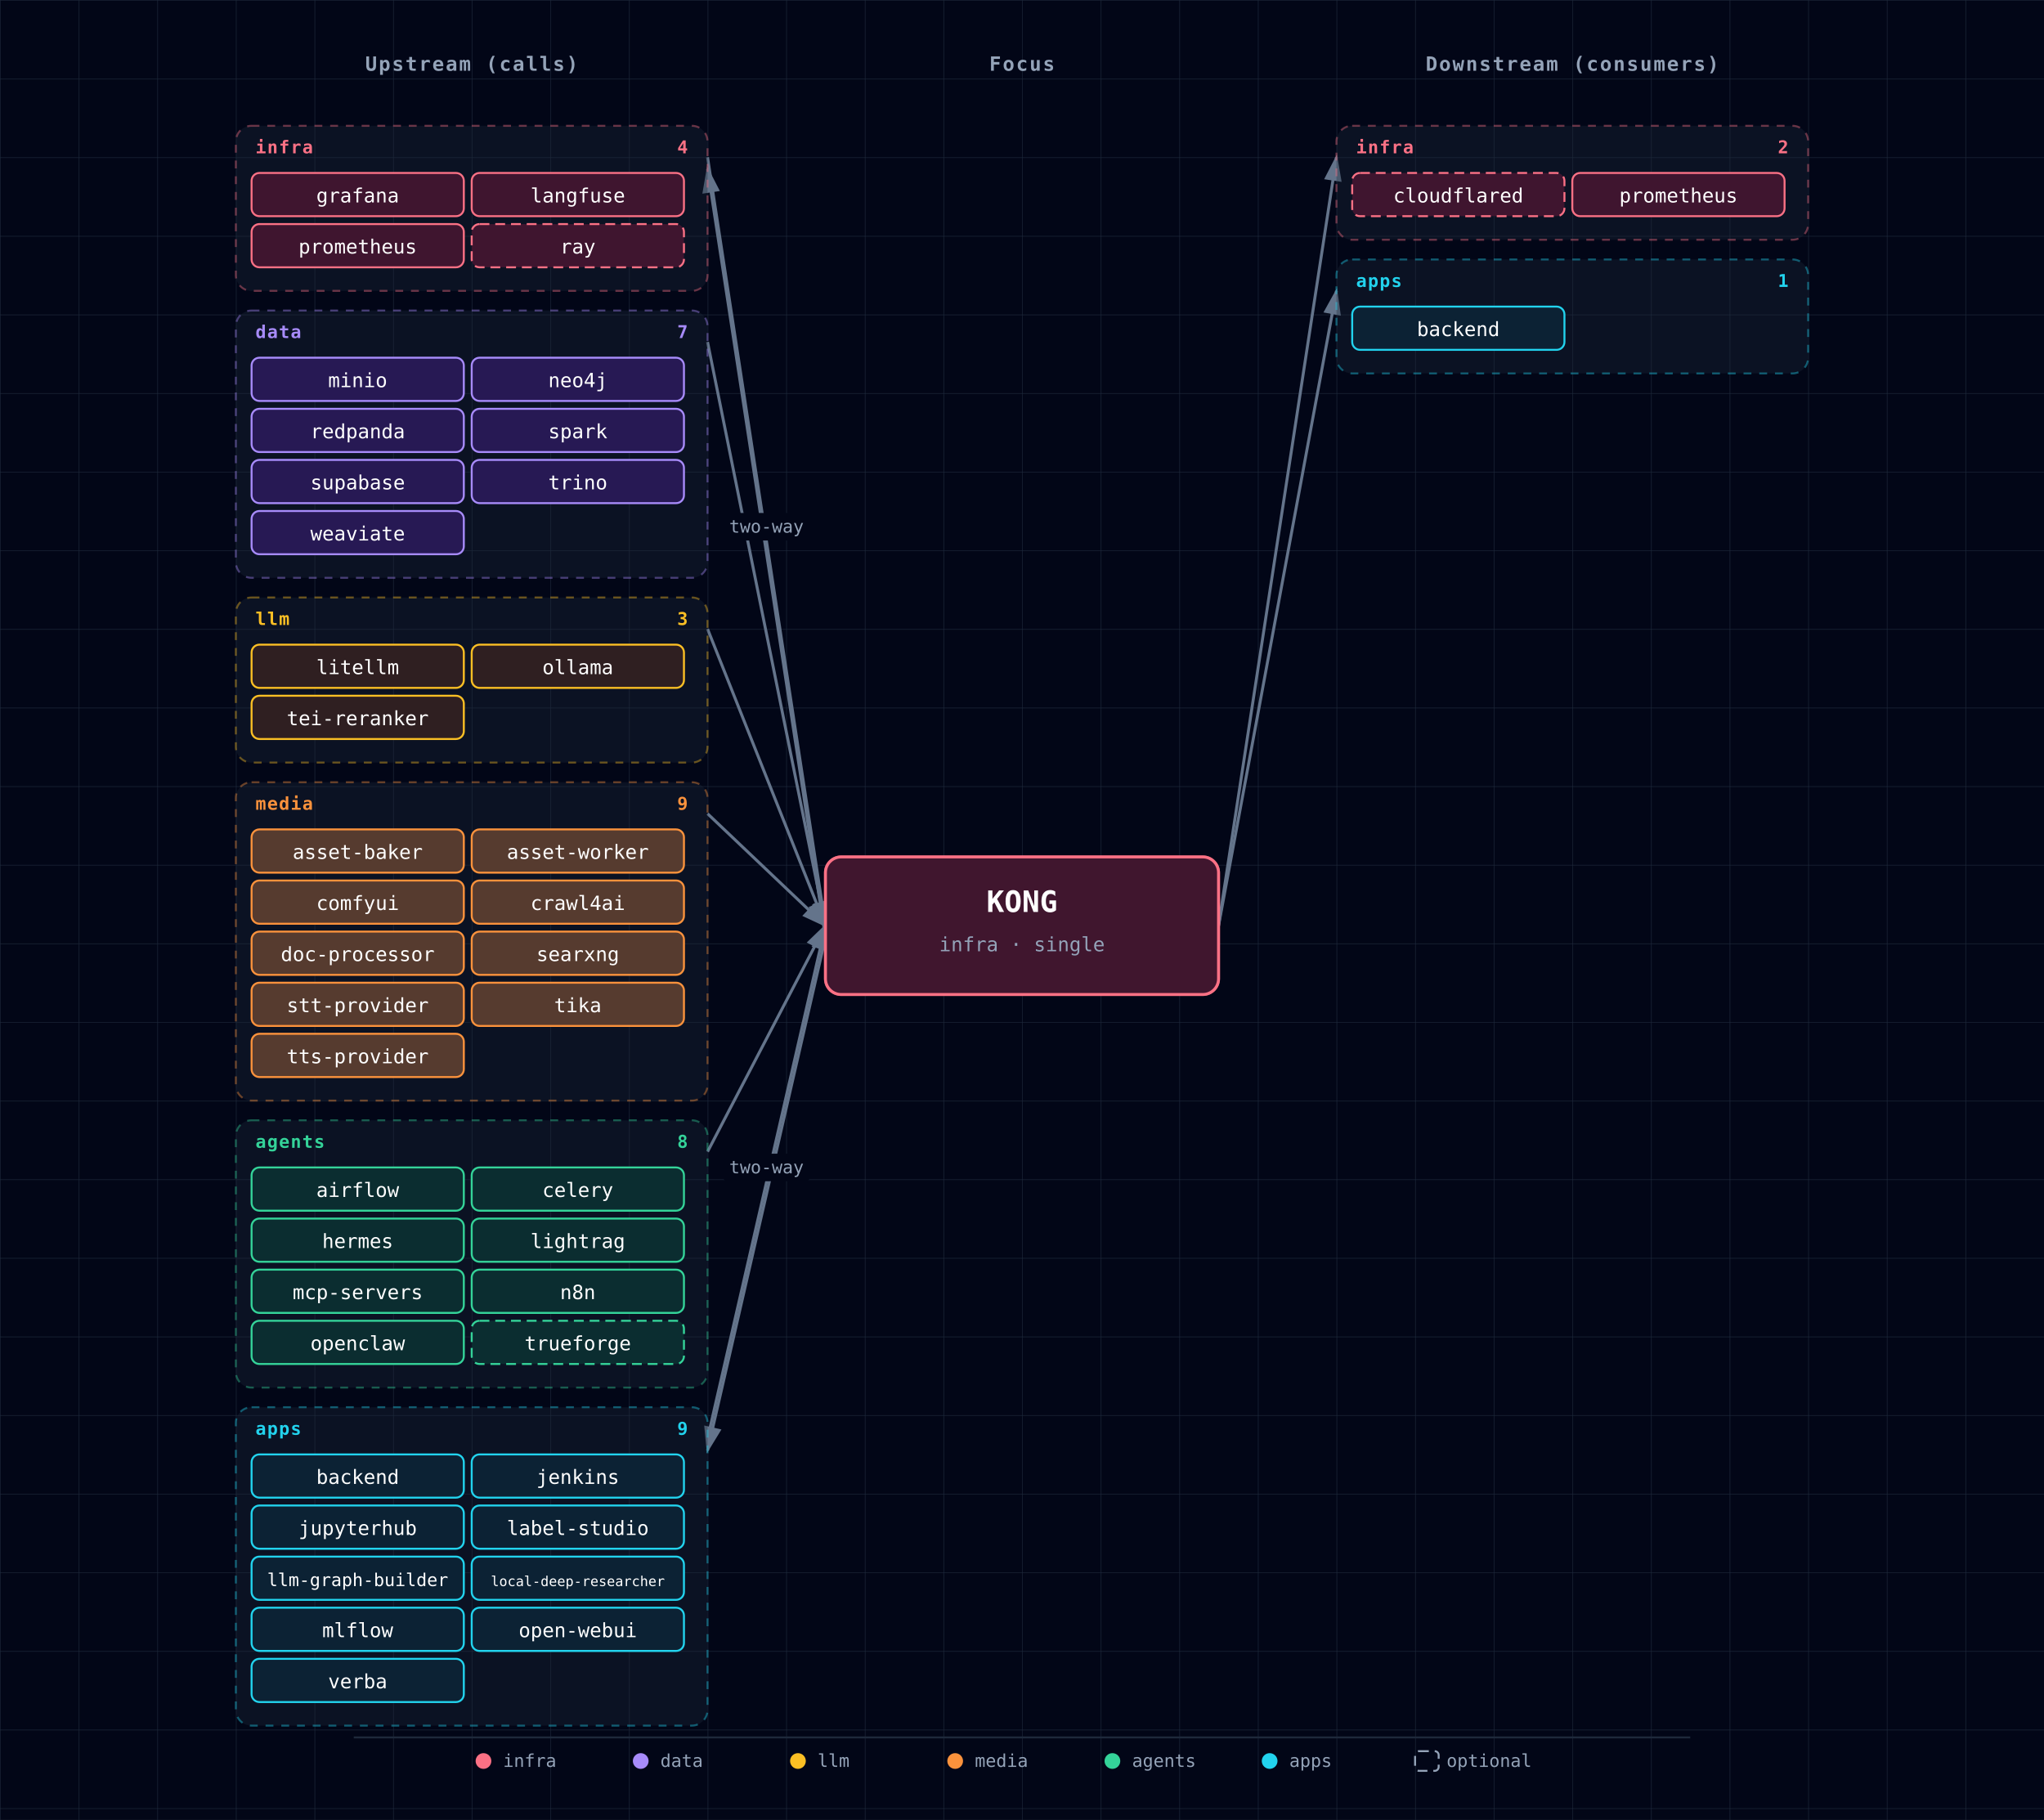
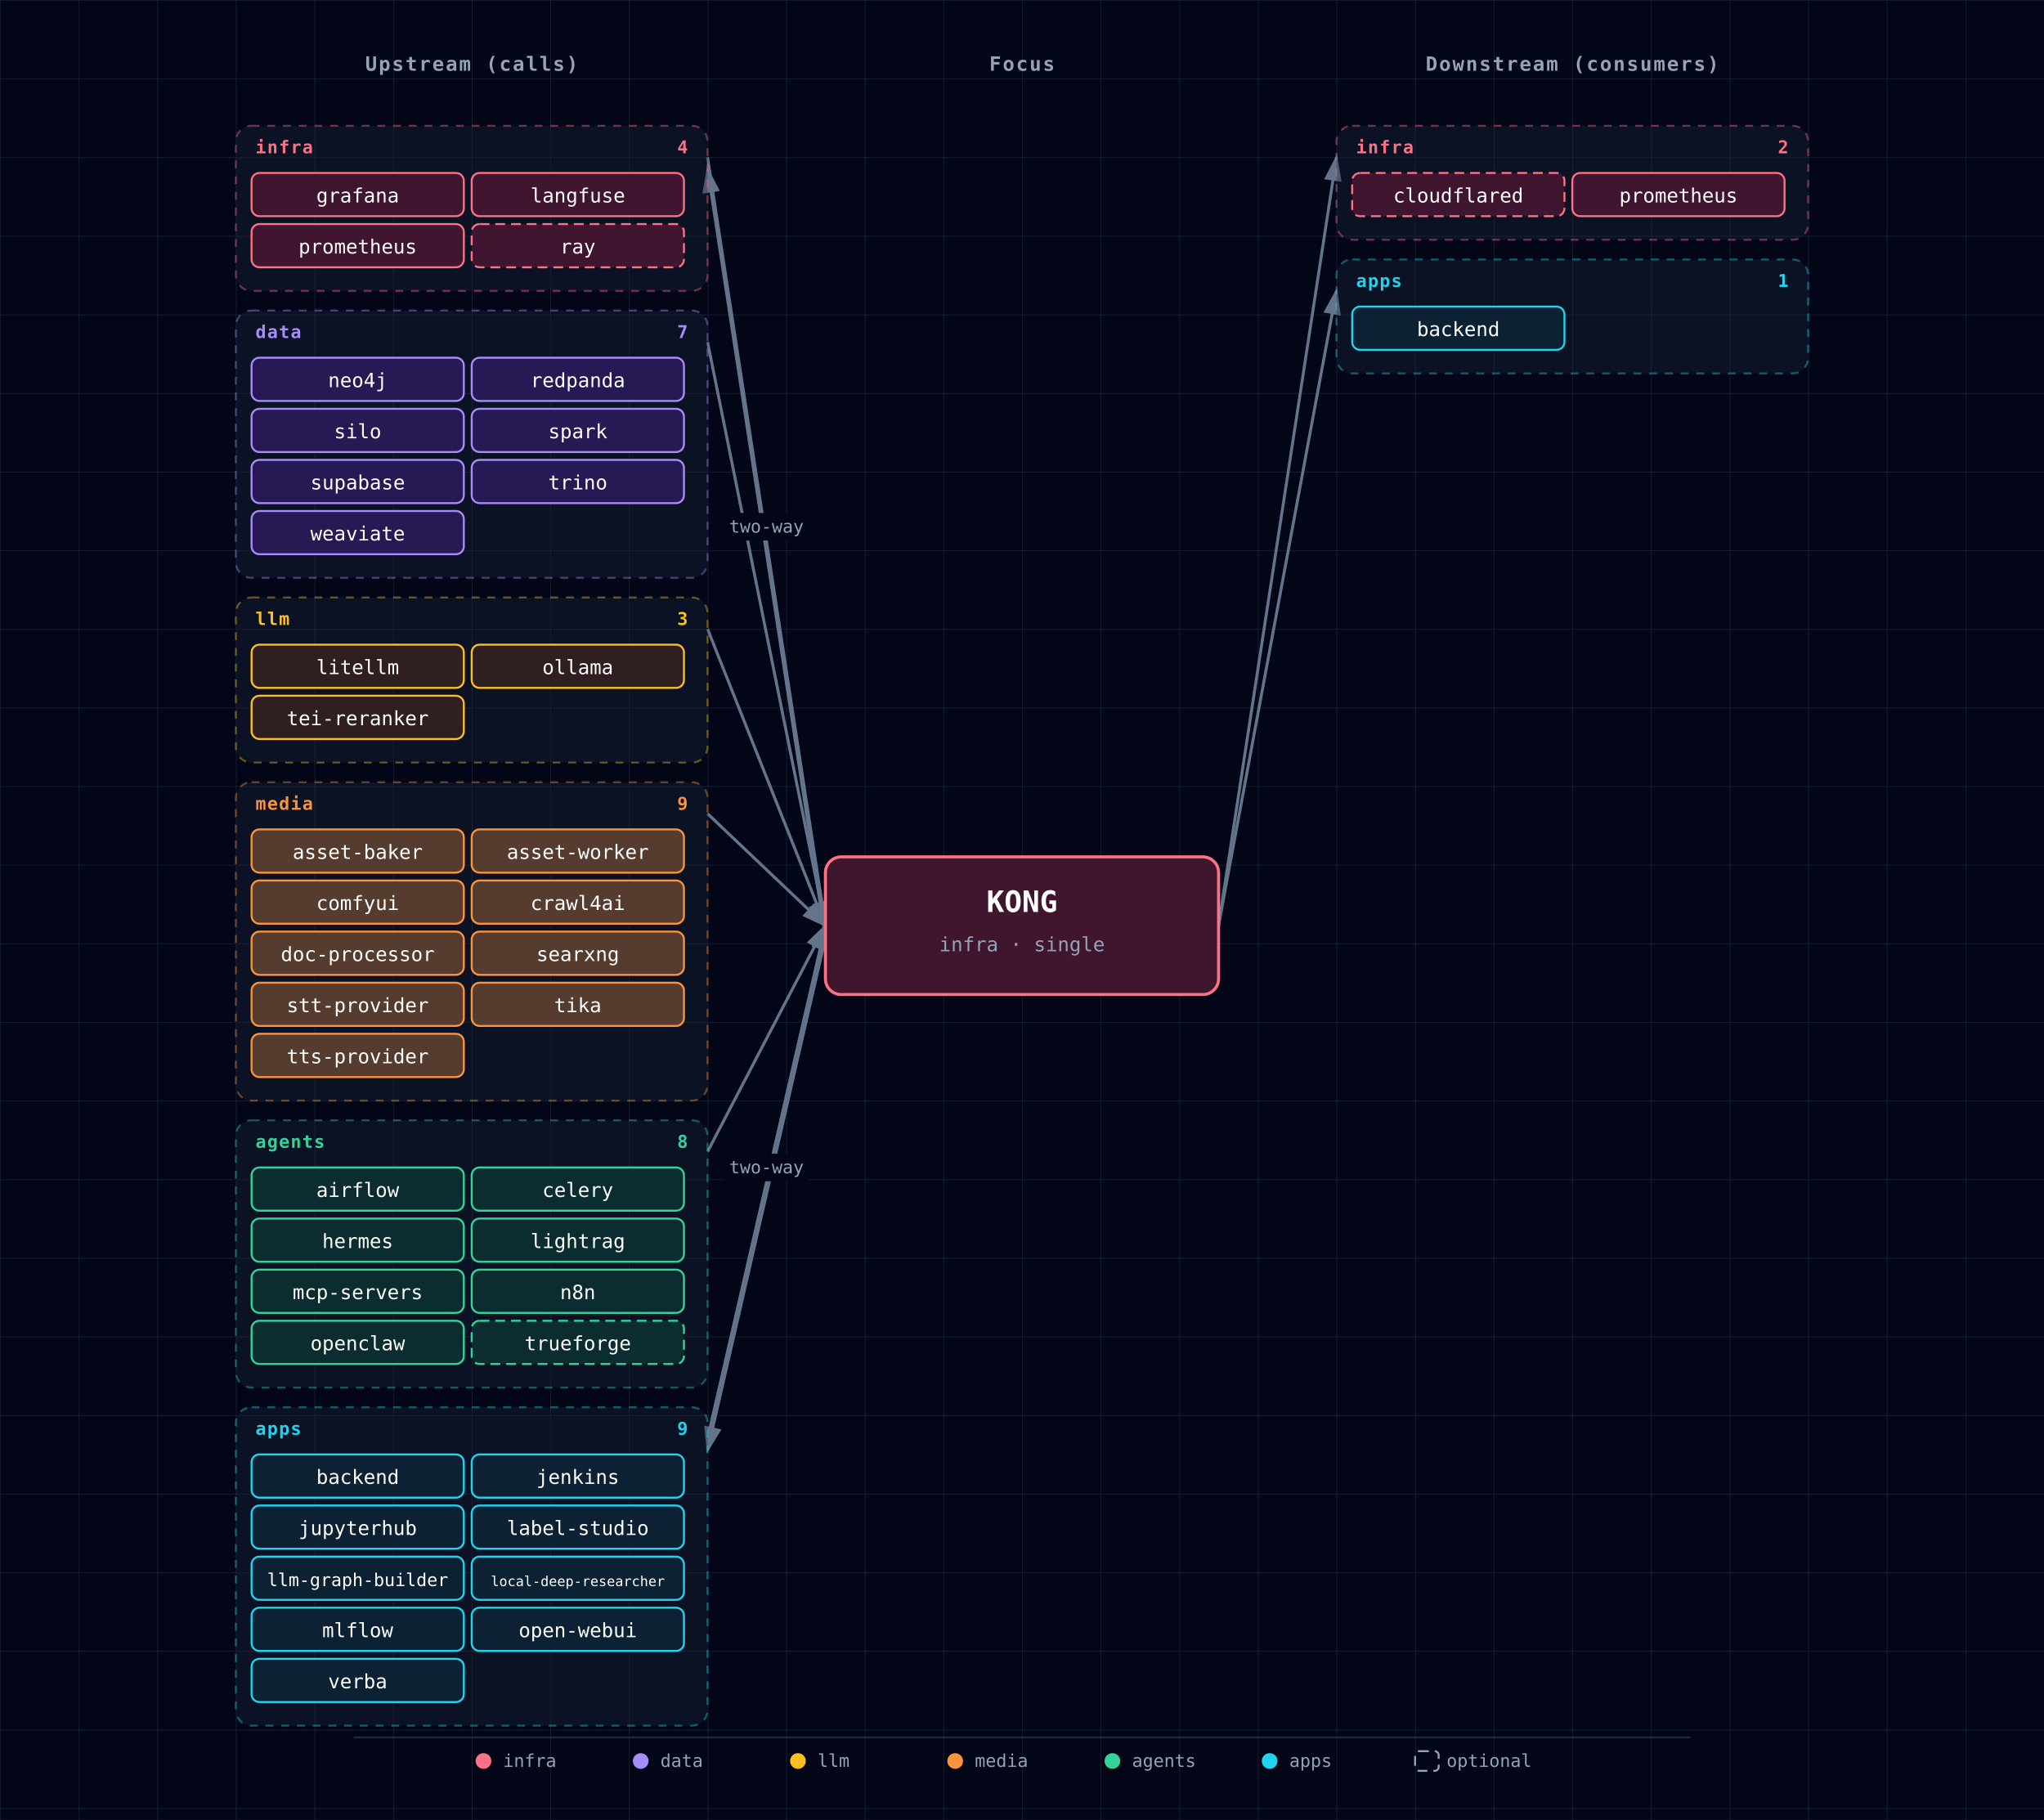
<svg xmlns="http://www.w3.org/2000/svg" viewBox="0 0 1040 926" font-family="'JetBrains Mono', 'Fira Code', Menlo, Consolas, monospace">
  <defs>
    <pattern id="grid" width="40" height="40" patternUnits="userSpaceOnUse">
      <path d="M 40 0 L 0 0 0 40" fill="none" stroke="#1e293b" stroke-width="0.5" />
    </pattern>
    <marker id="arrowhead" markerWidth="9" markerHeight="6" refX="8" refY="3" orient="auto">
      <polygon points="0 0, 9 3, 0 6" fill="#64748b" />
    </marker>
    <filter id="focus-glow" x="-50%" y="-50%" width="200%" height="200%">
      <feGaussianBlur in="SourceAlpha" stdDeviation="6" />
      <feFlood flood-color="#fb7185" flood-opacity="0.6" />
      <feComposite in2="SourceAlpha" operator="in" />
      <feMerge>
        <feMergeNode />
        <feMergeNode in="SourceGraphic" />
      </feMerge>
    </filter>
  </defs>
  <rect width="1040" height="926" fill="#020617" />
  <rect width="1040" height="926" fill="url(#grid)" />
  <text x="240" y="36" fill="#94a3b8" font-size="10" font-weight="600" text-anchor="middle" letter-spacing="0.08em">Upstream (calls)</text>
  <text x="520" y="36" fill="#94a3b8" font-size="10" font-weight="600" text-anchor="middle" letter-spacing="0.08em">Focus</text>
  <text x="800" y="36" fill="#94a3b8" font-size="10" font-weight="600" text-anchor="middle" letter-spacing="0.08em">Downstream (consumers)</text>
  <line x1="360" y1="80" x2="420" y2="471" stroke="#64748b" stroke-width="1.5" marker-end="url(#arrowhead)" />
  <line x1="420" y1="477" x2="360" y2="86" stroke="#64748b" stroke-width="1.5" marker-end="url(#arrowhead)" />
  <line x1="360" y1="174" x2="420" y2="471" stroke="#64748b" stroke-width="1.5" marker-end="url(#arrowhead)" />
  <line x1="360" y1="320" x2="420" y2="471" stroke="#64748b" stroke-width="1.5" marker-end="url(#arrowhead)" />
  <line x1="360" y1="414" x2="420" y2="471" stroke="#64748b" stroke-width="1.5" marker-end="url(#arrowhead)" />
  <line x1="360" y1="586" x2="420" y2="471" stroke="#64748b" stroke-width="1.5" marker-end="url(#arrowhead)" />
  <line x1="360" y1="732" x2="420" y2="471" stroke="#64748b" stroke-width="1.5" marker-end="url(#arrowhead)" />
  <line x1="420" y1="477" x2="360" y2="738" stroke="#64748b" stroke-width="1.5" marker-end="url(#arrowhead)" />
  <line x1="620" y1="471" x2="680" y2="80" stroke="#64748b" stroke-width="1.5" marker-end="url(#arrowhead)" />
  <line x1="620" y1="471" x2="680" y2="148" stroke="#64748b" stroke-width="1.5" marker-end="url(#arrowhead)" />
  <rect x="368" y="261" width="44" height="14" rx="2" fill="#020617" />
  <text x="390" y="271" fill="#94a3b8" font-size="9" text-anchor="middle">two-way</text>
  <rect x="368" y="587" width="44" height="14" rx="2" fill="#020617" />
  <text x="390" y="597" fill="#94a3b8" font-size="9" text-anchor="middle">two-way</text>
  <g>
    <g class="cluster">
      <rect x="120" y="64" width="240" height="84" rx="8" fill="rgba(30,41,59,0.35)" stroke="#fb7185" stroke-width="1" stroke-dasharray="4,4" stroke-opacity="0.4" />
      <text x="130" y="78" fill="#fb7185" font-size="9" font-weight="700" text-anchor="start" style="letter-spacing:0.06em;text-transform:uppercase;">infra</text>
      <text x="350" y="78" fill="#fb7185" font-size="9" font-weight="600" text-anchor="end">4</text>
    </g>
    <g>
      <rect x="128" y="88" width="108" height="22" rx="4" fill="#0f172a" />
      <rect x="128" y="88" width="108" height="22" rx="4" fill="rgba(136, 19, 55, 0.4)" stroke="#fb7185" stroke-width="1" />
      <text x="182" y="103" fill="white" font-size="10" text-anchor="middle">grafana</text>
    </g>
    <g>
      <rect x="240" y="88" width="108" height="22" rx="4" fill="#0f172a" />
      <rect x="240" y="88" width="108" height="22" rx="4" fill="rgba(136, 19, 55, 0.4)" stroke="#fb7185" stroke-width="1" />
      <text x="294" y="103" fill="white" font-size="10" text-anchor="middle">langfuse</text>
    </g>
    <g>
      <rect x="128" y="114" width="108" height="22" rx="4" fill="#0f172a" />
      <rect x="128" y="114" width="108" height="22" rx="4" fill="rgba(136, 19, 55, 0.4)" stroke="#fb7185" stroke-width="1" />
      <text x="182" y="129" fill="white" font-size="10" text-anchor="middle">prometheus</text>
    </g>
    <g>
      <rect x="240" y="114" width="108" height="22" rx="4" fill="#0f172a" />
      <rect x="240" y="114" width="108" height="22" rx="4" fill="rgba(136, 19, 55, 0.4)" stroke="#fb7185" stroke-width="1" stroke-dasharray="5,3" />
      <text x="294" y="129" fill="white" font-size="10" text-anchor="middle">ray</text>
    </g>
    <g class="cluster">
      <rect x="120" y="158" width="240" height="136" rx="8" fill="rgba(30,41,59,0.35)" stroke="#a78bfa" stroke-width="1" stroke-dasharray="4,4" stroke-opacity="0.4" />
      <text x="130" y="172" fill="#a78bfa" font-size="9" font-weight="700" text-anchor="start" style="letter-spacing:0.06em;text-transform:uppercase;">data</text>
      <text x="350" y="172" fill="#a78bfa" font-size="9" font-weight="600" text-anchor="end">7</text>
    </g>
    <g>
      <rect x="128" y="182" width="108" height="22" rx="4" fill="#0f172a" />
      <rect x="128" y="182" width="108" height="22" rx="4" fill="rgba(76, 29, 149, 0.4)" stroke="#a78bfa" stroke-width="1" />
-       <text x="182" y="197" fill="white" font-size="10" text-anchor="middle">minio</text>
+       <text x="182" y="197" fill="white" font-size="10" text-anchor="middle">neo4j</text>
    </g>
    <g>
      <rect x="240" y="182" width="108" height="22" rx="4" fill="#0f172a" />
      <rect x="240" y="182" width="108" height="22" rx="4" fill="rgba(76, 29, 149, 0.4)" stroke="#a78bfa" stroke-width="1" />
-       <text x="294" y="197" fill="white" font-size="10" text-anchor="middle">neo4j</text>
+       <text x="294" y="197" fill="white" font-size="10" text-anchor="middle">redpanda</text>
    </g>
    <g>
      <rect x="128" y="208" width="108" height="22" rx="4" fill="#0f172a" />
      <rect x="128" y="208" width="108" height="22" rx="4" fill="rgba(76, 29, 149, 0.4)" stroke="#a78bfa" stroke-width="1" />
-       <text x="182" y="223" fill="white" font-size="10" text-anchor="middle">redpanda</text>
+       <text x="182" y="223" fill="white" font-size="10" text-anchor="middle">silo</text>
    </g>
    <g>
      <rect x="240" y="208" width="108" height="22" rx="4" fill="#0f172a" />
      <rect x="240" y="208" width="108" height="22" rx="4" fill="rgba(76, 29, 149, 0.4)" stroke="#a78bfa" stroke-width="1" />
      <text x="294" y="223" fill="white" font-size="10" text-anchor="middle">spark</text>
    </g>
    <g>
      <rect x="128" y="234" width="108" height="22" rx="4" fill="#0f172a" />
      <rect x="128" y="234" width="108" height="22" rx="4" fill="rgba(76, 29, 149, 0.4)" stroke="#a78bfa" stroke-width="1" />
      <text x="182" y="249" fill="white" font-size="10" text-anchor="middle">supabase</text>
    </g>
    <g>
      <rect x="240" y="234" width="108" height="22" rx="4" fill="#0f172a" />
      <rect x="240" y="234" width="108" height="22" rx="4" fill="rgba(76, 29, 149, 0.4)" stroke="#a78bfa" stroke-width="1" />
      <text x="294" y="249" fill="white" font-size="10" text-anchor="middle">trino</text>
    </g>
    <g>
      <rect x="128" y="260" width="108" height="22" rx="4" fill="#0f172a" />
      <rect x="128" y="260" width="108" height="22" rx="4" fill="rgba(76, 29, 149, 0.4)" stroke="#a78bfa" stroke-width="1" />
      <text x="182" y="275" fill="white" font-size="10" text-anchor="middle">weaviate</text>
    </g>
    <g class="cluster">
      <rect x="120" y="304" width="240" height="84" rx="8" fill="rgba(30,41,59,0.35)" stroke="#fbbf24" stroke-width="1" stroke-dasharray="4,4" stroke-opacity="0.4" />
      <text x="130" y="318" fill="#fbbf24" font-size="9" font-weight="700" text-anchor="start" style="letter-spacing:0.06em;text-transform:uppercase;">llm</text>
      <text x="350" y="318" fill="#fbbf24" font-size="9" font-weight="600" text-anchor="end">3</text>
    </g>
    <g>
      <rect x="128" y="328" width="108" height="22" rx="4" fill="#0f172a" />
      <rect x="128" y="328" width="108" height="22" rx="4" fill="rgba(120, 53, 15, 0.3)" stroke="#fbbf24" stroke-width="1" />
      <text x="182" y="343" fill="white" font-size="10" text-anchor="middle">litellm</text>
    </g>
    <g>
      <rect x="240" y="328" width="108" height="22" rx="4" fill="#0f172a" />
      <rect x="240" y="328" width="108" height="22" rx="4" fill="rgba(120, 53, 15, 0.3)" stroke="#fbbf24" stroke-width="1" />
      <text x="294" y="343" fill="white" font-size="10" text-anchor="middle">ollama</text>
    </g>
    <g>
      <rect x="128" y="354" width="108" height="22" rx="4" fill="#0f172a" />
      <rect x="128" y="354" width="108" height="22" rx="4" fill="rgba(120, 53, 15, 0.3)" stroke="#fbbf24" stroke-width="1" />
      <text x="182" y="369" fill="white" font-size="10" text-anchor="middle">tei-reranker</text>
    </g>
    <g class="cluster">
      <rect x="120" y="398" width="240" height="162" rx="8" fill="rgba(30,41,59,0.35)" stroke="#fb923c" stroke-width="1" stroke-dasharray="4,4" stroke-opacity="0.4" />
      <text x="130" y="412" fill="#fb923c" font-size="9" font-weight="700" text-anchor="start" style="letter-spacing:0.06em;text-transform:uppercase;">media</text>
      <text x="350" y="412" fill="#fb923c" font-size="9" font-weight="600" text-anchor="end">9</text>
    </g>
    <g>
      <rect x="128" y="422" width="108" height="22" rx="4" fill="#0f172a" />
      <rect x="128" y="422" width="108" height="22" rx="4" fill="rgba(251, 146, 60, 0.3)" stroke="#fb923c" stroke-width="1" />
      <text x="182" y="437" fill="white" font-size="10" text-anchor="middle">asset-baker</text>
    </g>
    <g>
      <rect x="240" y="422" width="108" height="22" rx="4" fill="#0f172a" />
      <rect x="240" y="422" width="108" height="22" rx="4" fill="rgba(251, 146, 60, 0.3)" stroke="#fb923c" stroke-width="1" />
      <text x="294" y="437" fill="white" font-size="10" text-anchor="middle">asset-worker</text>
    </g>
    <g>
      <rect x="128" y="448" width="108" height="22" rx="4" fill="#0f172a" />
      <rect x="128" y="448" width="108" height="22" rx="4" fill="rgba(251, 146, 60, 0.3)" stroke="#fb923c" stroke-width="1" />
      <text x="182" y="463" fill="white" font-size="10" text-anchor="middle">comfyui</text>
    </g>
    <g>
      <rect x="240" y="448" width="108" height="22" rx="4" fill="#0f172a" />
      <rect x="240" y="448" width="108" height="22" rx="4" fill="rgba(251, 146, 60, 0.3)" stroke="#fb923c" stroke-width="1" />
      <text x="294" y="463" fill="white" font-size="10" text-anchor="middle">crawl4ai</text>
    </g>
    <g>
      <rect x="128" y="474" width="108" height="22" rx="4" fill="#0f172a" />
      <rect x="128" y="474" width="108" height="22" rx="4" fill="rgba(251, 146, 60, 0.3)" stroke="#fb923c" stroke-width="1" />
      <text x="182" y="489" fill="white" font-size="10" text-anchor="middle">doc-processor</text>
    </g>
    <g>
      <rect x="240" y="474" width="108" height="22" rx="4" fill="#0f172a" />
      <rect x="240" y="474" width="108" height="22" rx="4" fill="rgba(251, 146, 60, 0.3)" stroke="#fb923c" stroke-width="1" />
      <text x="294" y="489" fill="white" font-size="10" text-anchor="middle">searxng</text>
    </g>
    <g>
      <rect x="128" y="500" width="108" height="22" rx="4" fill="#0f172a" />
      <rect x="128" y="500" width="108" height="22" rx="4" fill="rgba(251, 146, 60, 0.3)" stroke="#fb923c" stroke-width="1" />
      <text x="182" y="515" fill="white" font-size="10" text-anchor="middle">stt-provider</text>
    </g>
    <g>
      <rect x="240" y="500" width="108" height="22" rx="4" fill="#0f172a" />
      <rect x="240" y="500" width="108" height="22" rx="4" fill="rgba(251, 146, 60, 0.3)" stroke="#fb923c" stroke-width="1" />
      <text x="294" y="515" fill="white" font-size="10" text-anchor="middle">tika</text>
    </g>
    <g>
      <rect x="128" y="526" width="108" height="22" rx="4" fill="#0f172a" />
      <rect x="128" y="526" width="108" height="22" rx="4" fill="rgba(251, 146, 60, 0.3)" stroke="#fb923c" stroke-width="1" />
      <text x="182" y="541" fill="white" font-size="10" text-anchor="middle">tts-provider</text>
    </g>
    <g class="cluster">
      <rect x="120" y="570" width="240" height="136" rx="8" fill="rgba(30,41,59,0.35)" stroke="#34d399" stroke-width="1" stroke-dasharray="4,4" stroke-opacity="0.4" />
      <text x="130" y="584" fill="#34d399" font-size="9" font-weight="700" text-anchor="start" style="letter-spacing:0.06em;text-transform:uppercase;">agents</text>
      <text x="350" y="584" fill="#34d399" font-size="9" font-weight="600" text-anchor="end">8</text>
    </g>
    <g>
      <rect x="128" y="594" width="108" height="22" rx="4" fill="#0f172a" />
      <rect x="128" y="594" width="108" height="22" rx="4" fill="rgba(6, 78, 59, 0.4)" stroke="#34d399" stroke-width="1" />
      <text x="182" y="609" fill="white" font-size="10" text-anchor="middle">airflow</text>
    </g>
    <g>
      <rect x="240" y="594" width="108" height="22" rx="4" fill="#0f172a" />
      <rect x="240" y="594" width="108" height="22" rx="4" fill="rgba(6, 78, 59, 0.4)" stroke="#34d399" stroke-width="1" />
      <text x="294" y="609" fill="white" font-size="10" text-anchor="middle">celery</text>
    </g>
    <g>
      <rect x="128" y="620" width="108" height="22" rx="4" fill="#0f172a" />
      <rect x="128" y="620" width="108" height="22" rx="4" fill="rgba(6, 78, 59, 0.4)" stroke="#34d399" stroke-width="1" />
      <text x="182" y="635" fill="white" font-size="10" text-anchor="middle">hermes</text>
    </g>
    <g>
      <rect x="240" y="620" width="108" height="22" rx="4" fill="#0f172a" />
      <rect x="240" y="620" width="108" height="22" rx="4" fill="rgba(6, 78, 59, 0.4)" stroke="#34d399" stroke-width="1" />
      <text x="294" y="635" fill="white" font-size="10" text-anchor="middle">lightrag</text>
    </g>
    <g>
      <rect x="128" y="646" width="108" height="22" rx="4" fill="#0f172a" />
      <rect x="128" y="646" width="108" height="22" rx="4" fill="rgba(6, 78, 59, 0.4)" stroke="#34d399" stroke-width="1" />
      <text x="182" y="661" fill="white" font-size="10" text-anchor="middle">mcp-servers</text>
    </g>
    <g>
      <rect x="240" y="646" width="108" height="22" rx="4" fill="#0f172a" />
      <rect x="240" y="646" width="108" height="22" rx="4" fill="rgba(6, 78, 59, 0.4)" stroke="#34d399" stroke-width="1" />
      <text x="294" y="661" fill="white" font-size="10" text-anchor="middle">n8n</text>
    </g>
    <g>
      <rect x="128" y="672" width="108" height="22" rx="4" fill="#0f172a" />
      <rect x="128" y="672" width="108" height="22" rx="4" fill="rgba(6, 78, 59, 0.4)" stroke="#34d399" stroke-width="1" />
      <text x="182" y="687" fill="white" font-size="10" text-anchor="middle">openclaw</text>
    </g>
    <g>
      <rect x="240" y="672" width="108" height="22" rx="4" fill="#0f172a" />
      <rect x="240" y="672" width="108" height="22" rx="4" fill="rgba(6, 78, 59, 0.4)" stroke="#34d399" stroke-width="1" stroke-dasharray="5,3" />
      <text x="294" y="687" fill="white" font-size="10" text-anchor="middle">trueforge</text>
    </g>
    <g class="cluster">
      <rect x="120" y="716" width="240" height="162" rx="8" fill="rgba(30,41,59,0.35)" stroke="#22d3ee" stroke-width="1" stroke-dasharray="4,4" stroke-opacity="0.4" />
      <text x="130" y="730" fill="#22d3ee" font-size="9" font-weight="700" text-anchor="start" style="letter-spacing:0.06em;text-transform:uppercase;">apps</text>
      <text x="350" y="730" fill="#22d3ee" font-size="9" font-weight="600" text-anchor="end">9</text>
    </g>
    <g>
      <rect x="128" y="740" width="108" height="22" rx="4" fill="#0f172a" />
      <rect x="128" y="740" width="108" height="22" rx="4" fill="rgba(8, 51, 68, 0.4)" stroke="#22d3ee" stroke-width="1" />
      <text x="182" y="755" fill="white" font-size="10" text-anchor="middle">backend</text>
    </g>
    <g>
      <rect x="240" y="740" width="108" height="22" rx="4" fill="#0f172a" />
      <rect x="240" y="740" width="108" height="22" rx="4" fill="rgba(8, 51, 68, 0.4)" stroke="#22d3ee" stroke-width="1" />
      <text x="294" y="755" fill="white" font-size="10" text-anchor="middle">jenkins</text>
    </g>
    <g>
      <rect x="128" y="766" width="108" height="22" rx="4" fill="#0f172a" />
      <rect x="128" y="766" width="108" height="22" rx="4" fill="rgba(8, 51, 68, 0.4)" stroke="#22d3ee" stroke-width="1" />
      <text x="182" y="781" fill="white" font-size="10" text-anchor="middle">jupyterhub</text>
    </g>
    <g>
      <rect x="240" y="766" width="108" height="22" rx="4" fill="#0f172a" />
      <rect x="240" y="766" width="108" height="22" rx="4" fill="rgba(8, 51, 68, 0.4)" stroke="#22d3ee" stroke-width="1" />
      <text x="294" y="781" fill="white" font-size="10" text-anchor="middle">label-studio</text>
    </g>
    <g>
      <rect x="128" y="792" width="108" height="22" rx="4" fill="#0f172a" />
      <rect x="128" y="792" width="108" height="22" rx="4" fill="rgba(8, 51, 68, 0.4)" stroke="#22d3ee" stroke-width="1" />
      <text x="182" y="807" fill="white" font-size="9" text-anchor="middle">llm-graph-builder</text>
    </g>
    <g>
      <rect x="240" y="792" width="108" height="22" rx="4" fill="#0f172a" />
      <rect x="240" y="792" width="108" height="22" rx="4" fill="rgba(8, 51, 68, 0.4)" stroke="#22d3ee" stroke-width="1" />
      <text x="294" y="807" fill="white" font-size="7" text-anchor="middle">local-deep-researcher</text>
    </g>
    <g>
      <rect x="128" y="818" width="108" height="22" rx="4" fill="#0f172a" />
      <rect x="128" y="818" width="108" height="22" rx="4" fill="rgba(8, 51, 68, 0.4)" stroke="#22d3ee" stroke-width="1" />
      <text x="182" y="833" fill="white" font-size="10" text-anchor="middle">mlflow</text>
    </g>
    <g>
      <rect x="240" y="818" width="108" height="22" rx="4" fill="#0f172a" />
      <rect x="240" y="818" width="108" height="22" rx="4" fill="rgba(8, 51, 68, 0.4)" stroke="#22d3ee" stroke-width="1" />
      <text x="294" y="833" fill="white" font-size="10" text-anchor="middle">open-webui</text>
    </g>
    <g>
      <rect x="128" y="844" width="108" height="22" rx="4" fill="#0f172a" />
      <rect x="128" y="844" width="108" height="22" rx="4" fill="rgba(8, 51, 68, 0.4)" stroke="#22d3ee" stroke-width="1" />
      <text x="182" y="859" fill="white" font-size="10" text-anchor="middle">verba</text>
    </g>
  </g>
  <g>
    <g class="cluster">
      <rect x="680" y="64" width="240" height="58" rx="8" fill="rgba(30,41,59,0.35)" stroke="#fb7185" stroke-width="1" stroke-dasharray="4,4" stroke-opacity="0.4" />
      <text x="690" y="78" fill="#fb7185" font-size="9" font-weight="700" text-anchor="start" style="letter-spacing:0.06em;text-transform:uppercase;">infra</text>
      <text x="910" y="78" fill="#fb7185" font-size="9" font-weight="600" text-anchor="end">2</text>
    </g>
    <g>
      <rect x="688" y="88" width="108" height="22" rx="4" fill="#0f172a" />
      <rect x="688" y="88" width="108" height="22" rx="4" fill="rgba(136, 19, 55, 0.4)" stroke="#fb7185" stroke-width="1" stroke-dasharray="5,3" />
      <text x="742" y="103" fill="white" font-size="10" text-anchor="middle">cloudflared</text>
    </g>
    <g>
      <rect x="800" y="88" width="108" height="22" rx="4" fill="#0f172a" />
      <rect x="800" y="88" width="108" height="22" rx="4" fill="rgba(136, 19, 55, 0.4)" stroke="#fb7185" stroke-width="1" />
      <text x="854" y="103" fill="white" font-size="10" text-anchor="middle">prometheus</text>
    </g>
    <g class="cluster">
      <rect x="680" y="132" width="240" height="58" rx="8" fill="rgba(30,41,59,0.35)" stroke="#22d3ee" stroke-width="1" stroke-dasharray="4,4" stroke-opacity="0.4" />
      <text x="690" y="146" fill="#22d3ee" font-size="9" font-weight="700" text-anchor="start" style="letter-spacing:0.06em;text-transform:uppercase;">apps</text>
      <text x="910" y="146" fill="#22d3ee" font-size="9" font-weight="600" text-anchor="end">1</text>
    </g>
    <g>
      <rect x="688" y="156" width="108" height="22" rx="4" fill="#0f172a" />
      <rect x="688" y="156" width="108" height="22" rx="4" fill="rgba(8, 51, 68, 0.4)" stroke="#22d3ee" stroke-width="1" />
      <text x="742" y="171" fill="white" font-size="10" text-anchor="middle">backend</text>
    </g>
  </g>
  <g class="focus" filter="url(#focus-glow)">
    <rect x="420" y="436" width="200" height="70" rx="8" fill="#0f172a" />
    <rect x="420" y="436" width="200" height="70" rx="8" fill="rgba(136, 19, 55, 0.4)" stroke="#fb7185" stroke-width="1.5" />
    <text x="520" y="464" fill="white" font-size="15" font-weight="700" text-anchor="middle">KONG</text>
    <text x="520" y="484" fill="#94a3b8" font-size="10" text-anchor="middle">infra · single</text>
  </g>
  <g class="legend">
    <line x1="180" y1="884" x2="860" y2="884" stroke="#1e293b" stroke-width="1" />
    <circle cx="246" cy="896" r="4" fill="#fb7185" />
    <text x="256" y="899" fill="#94a3b8" font-size="9" font-weight="400" text-anchor="start">infra</text>
    <circle cx="326" cy="896" r="4" fill="#a78bfa" />
    <text x="336" y="899" fill="#94a3b8" font-size="9" font-weight="400" text-anchor="start">data</text>
    <circle cx="406" cy="896" r="4" fill="#fbbf24" />
    <text x="416" y="899" fill="#94a3b8" font-size="9" font-weight="400" text-anchor="start">llm</text>
    <circle cx="486" cy="896" r="4" fill="#fb923c" />
    <text x="496" y="899" fill="#94a3b8" font-size="9" font-weight="400" text-anchor="start">media</text>
    <circle cx="566" cy="896" r="4" fill="#34d399" />
    <text x="576" y="899" fill="#94a3b8" font-size="9" font-weight="400" text-anchor="start">agents</text>
    <circle cx="646" cy="896" r="4" fill="#22d3ee" />
    <text x="656" y="899" fill="#94a3b8" font-size="9" font-weight="400" text-anchor="start">apps</text>
    <rect x="720" y="891" width="12" height="10" rx="2" fill="none" stroke="#94a3b8" stroke-width="1" stroke-dasharray="5,3" />
    <text x="736" y="899" fill="#94a3b8" font-size="9" font-weight="400" text-anchor="start">optional</text>
  </g>
</svg>
